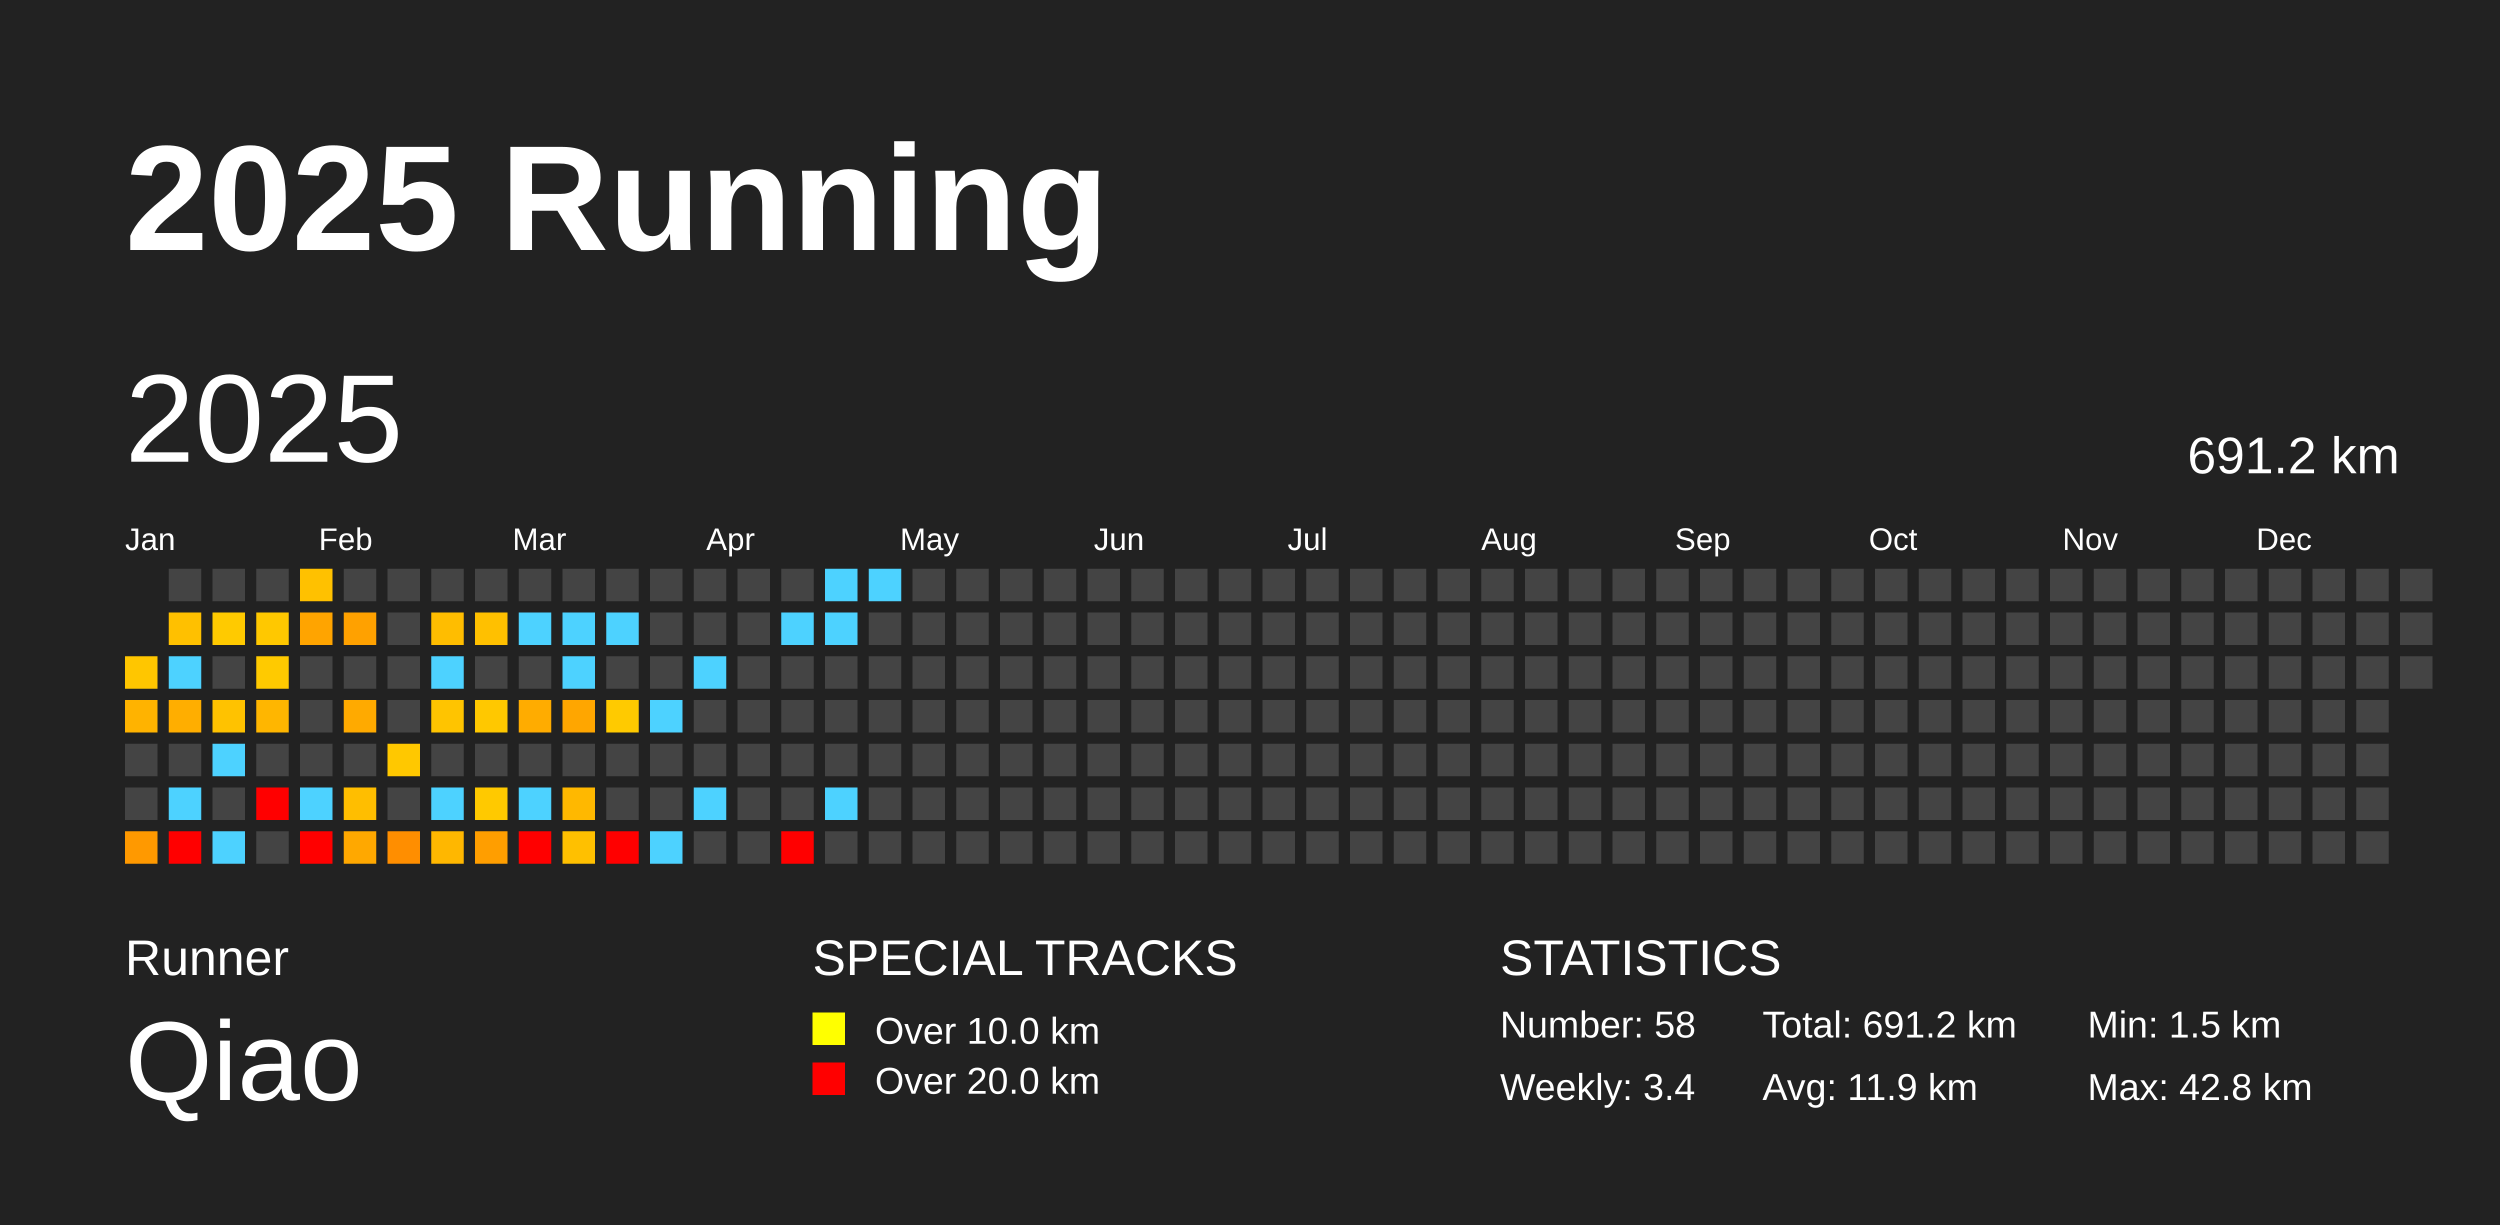
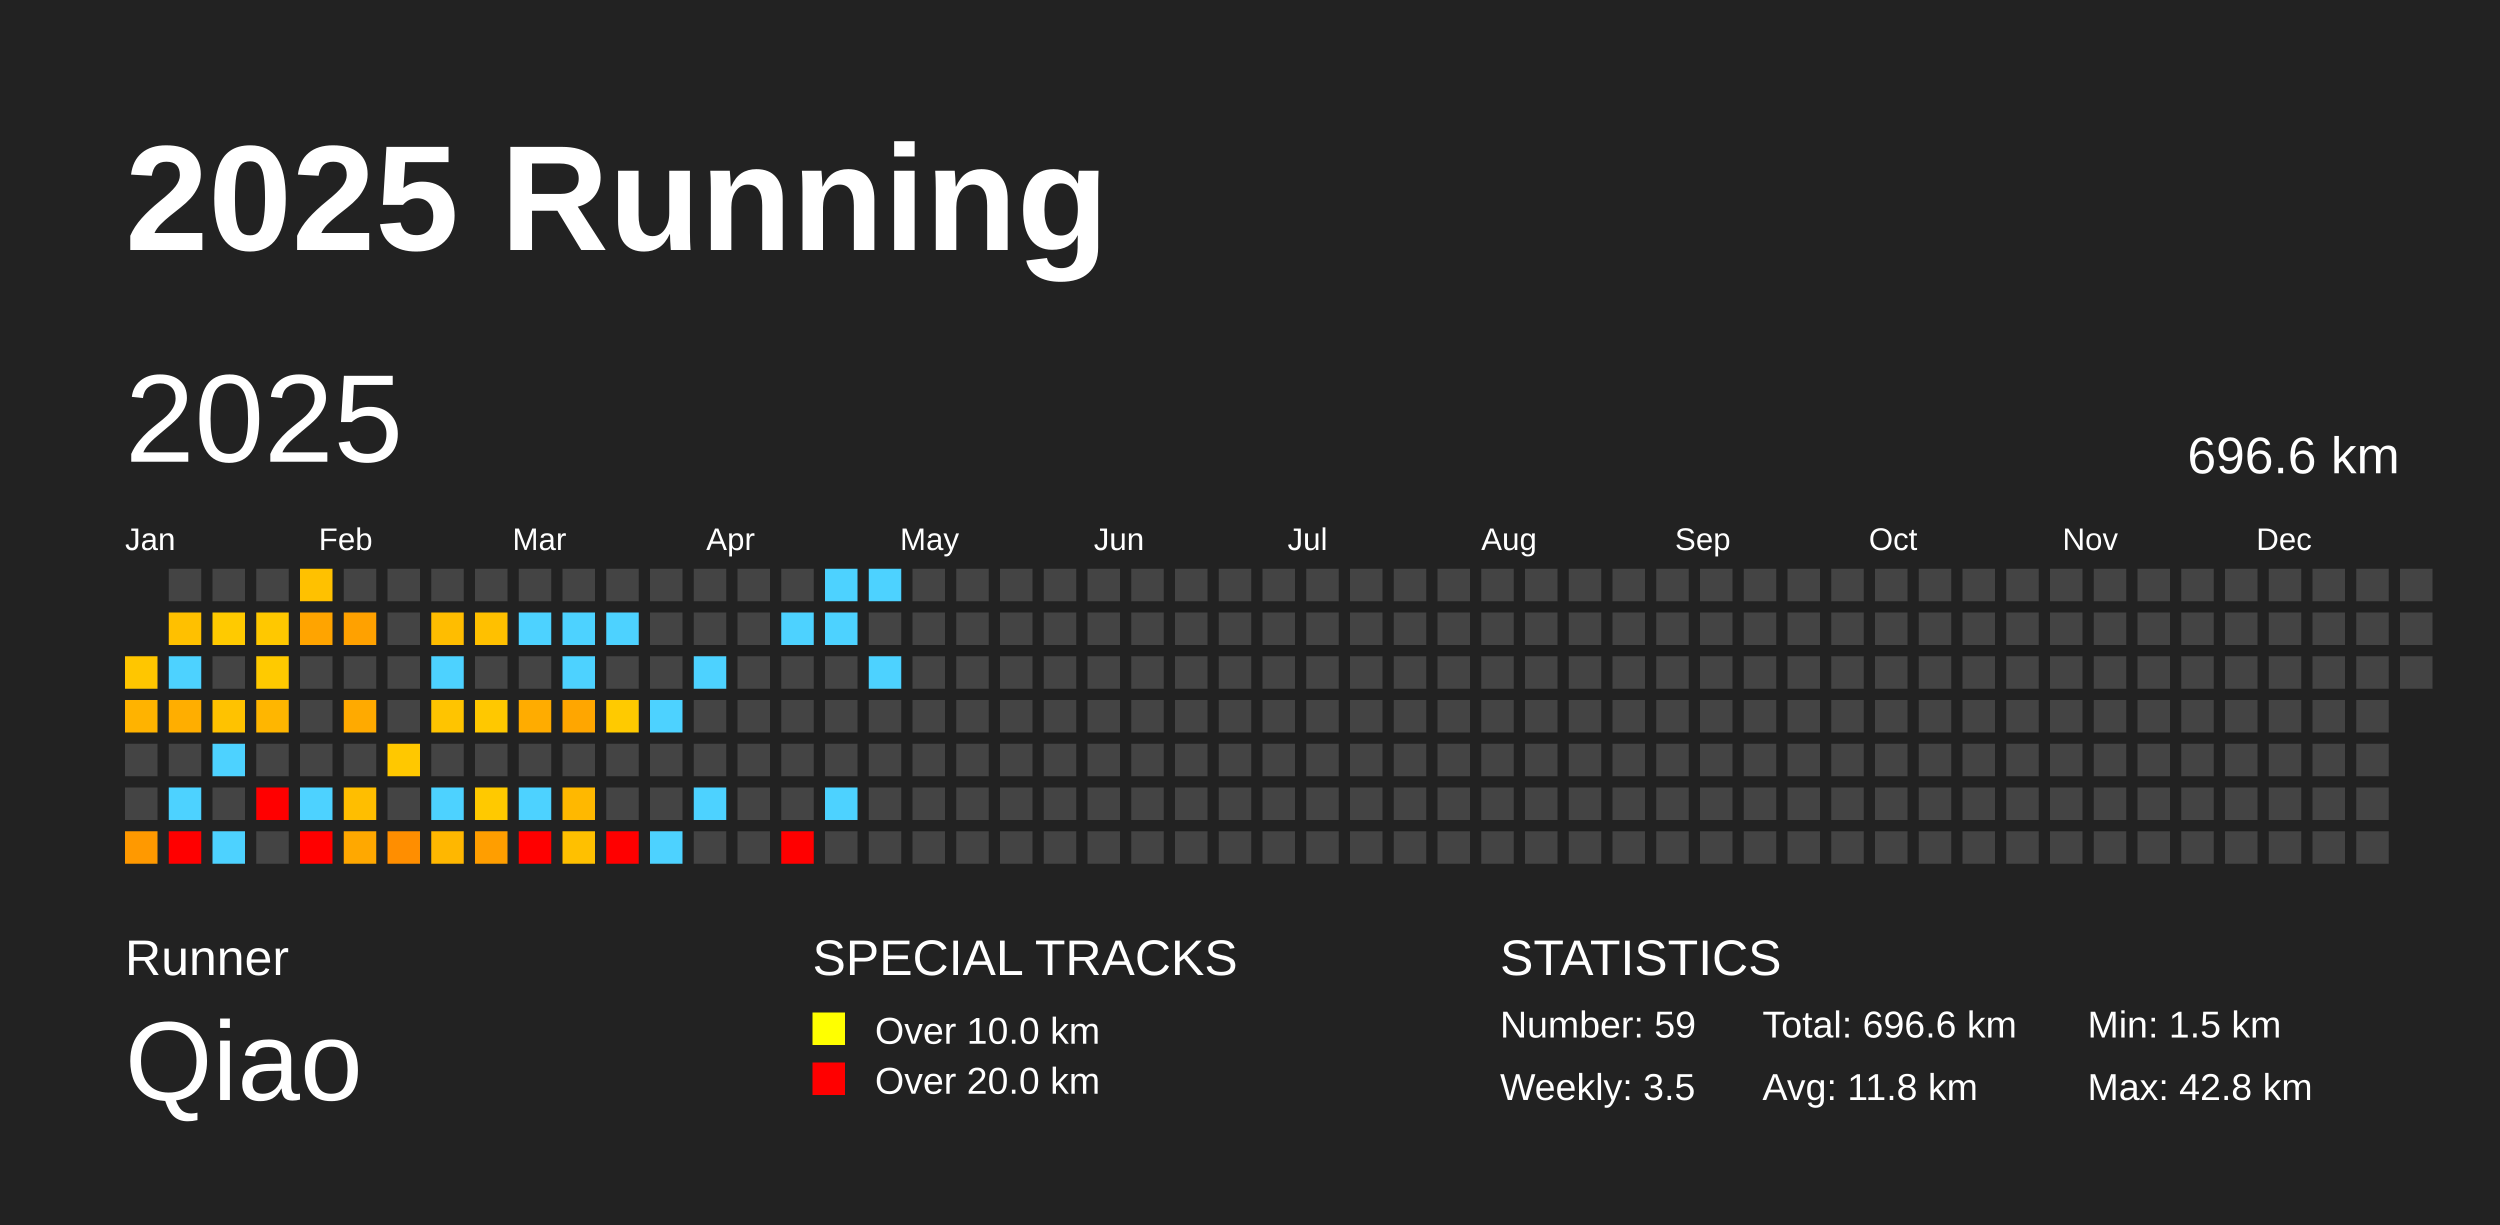
<svg xmlns="http://www.w3.org/2000/svg" baseProfile="full" height="98mm" version="1.1" viewBox="0,0,200,98" width="200mm">
  <defs />
  <rect fill="#222222" height="98" width="200" x="0" y="0" />
  <text fill="#FFFFFF" style="font-size:12px; font-family:Arial; font-weight:bold;" x="10" y="20">2025 Running</text>
  <text fill="#FFFFFF" style="font-size:4px; font-family:Arial" x="10" y="78">Runner</text>
  <text fill="#FFFFFF" style="font-size:9px; font-family:Arial" x="10" y="88">Qiao</text>
  <text fill="#FFFFFF" style="font-size:4px; font-family:Arial" x="65" y="78">SPECIAL TRACKS</text>
  <rect fill="yellow" height="2.6" width="2.6" x="65" y="81" />
  <text fill="#FFFFFF" style="font-size:3px; font-family:Arial" x="70" y="83.5">Over 10.0 km</text>
  <rect fill="red" height="2.6" width="2.6" x="65" y="85" />
  <text fill="#FFFFFF" style="font-size:3px; font-family:Arial" x="70" y="87.5">Over 20.0 km</text>
  <text fill="#FFFFFF" style="font-size:4px; font-family:Arial" x="120" y="78">STATISTICS</text>
-   <text fill="#FFFFFF" style="font-size:3px; font-family:Arial" x="120" y="83">Number: 58</text>
-   <text fill="#FFFFFF" style="font-size:3px; font-family:Arial" x="120" y="88">Weekly: 3.4</text>
-   <text fill="#FFFFFF" style="font-size:3px; font-family:Arial" x="141" y="83">Total: 691.2 km</text>
-   <text fill="#FFFFFF" style="font-size:3px; font-family:Arial" x="141" y="88">Avg: 11.9 km</text>
+   <text fill="#FFFFFF" style="font-size:3px; font-family:Arial" x="120" y="83">Number: 59</text>
+   <text fill="#FFFFFF" style="font-size:3px; font-family:Arial" x="120" y="88">Weekly: 3.5</text>
+   <text fill="#FFFFFF" style="font-size:3px; font-family:Arial" x="141" y="83">Total: 696.6 km</text>
+   <text fill="#FFFFFF" style="font-size:3px; font-family:Arial" x="141" y="88">Avg: 11.8 km</text>
  <text fill="#FFFFFF" style="font-size:3px; font-family:Arial" x="167" y="83">Min: 1.5 km</text>
  <text fill="#FFFFFF" style="font-size:3px; font-family:Arial" x="167" y="88">Max: 42.8 km</text>
  <text dominant-baseline="hanging" fill="#FFFFFF" style="font-size:10.0px; font-family:Arial;" x="10" y="30">2025</text>
-   <text dominant-baseline="hanging" fill="#FFFFFF" style="font-size:4.125px; font-family:Arial;" x="175" y="35">691.2 km</text>
+   <text dominant-baseline="hanging" fill="#FFFFFF" style="font-size:4.125px; font-family:Arial;" x="175" y="35">696.6 km</text>
  <text fill="#FFFFFF" style="font-size:2.5px; font-family:Arial" x="10.0" y="44">Jan</text>
  <text fill="#FFFFFF" style="font-size:2.5px; font-family:Arial" x="25.5" y="44">Feb</text>
  <text fill="#FFFFFF" style="font-size:2.5px; font-family:Arial" x="41.0" y="44">Mar</text>
  <text fill="#FFFFFF" style="font-size:2.5px; font-family:Arial" x="56.5" y="44">Apr</text>
  <text fill="#FFFFFF" style="font-size:2.5px; font-family:Arial" x="72.0" y="44">May</text>
  <text fill="#FFFFFF" style="font-size:2.5px; font-family:Arial" x="87.5" y="44">Jun</text>
  <text fill="#FFFFFF" style="font-size:2.5px; font-family:Arial" x="103.0" y="44">Jul</text>
  <text fill="#FFFFFF" style="font-size:2.5px; font-family:Arial" x="118.5" y="44">Aug</text>
  <text fill="#FFFFFF" style="font-size:2.5px; font-family:Arial" x="134.0" y="44">Sep</text>
  <text fill="#FFFFFF" style="font-size:2.5px; font-family:Arial" x="149.5" y="44">Oct</text>
  <text fill="#FFFFFF" style="font-size:2.5px; font-family:Arial" x="165.0" y="44">Nov</text>
  <text fill="#FFFFFF" style="font-size:2.5px; font-family:Arial" x="180.5" y="44">Dec</text>
  <rect fill="#ffc600" height="2.6" width="2.6" x="10.0" y="52.5" />
  <rect fill="#ffb300" height="2.6" width="2.6" x="10.0" y="56.0" />
  <rect fill="#444444" height="2.6" width="2.6" x="10.0" y="59.5" />
  <rect fill="#444444" height="2.6" width="2.6" x="10.0" y="63.0" />
  <rect fill="#ff9900" height="2.6" width="2.6" x="10.0" y="66.5" />
  <rect fill="#444444" height="2.6" width="2.6" x="13.5" y="45.5" />
  <rect fill="#ffc000" height="2.6" width="2.6" x="13.5" y="49.0" />
  <rect fill="#4dd2ff" height="2.6" width="2.6" x="13.5" y="52.5" />
  <rect fill="#ffae00" height="2.6" width="2.6" x="13.5" y="56.0" />
  <rect fill="#444444" height="2.6" width="2.6" x="13.5" y="59.5" />
  <rect fill="#4dd2ff" height="2.6" width="2.6" x="13.5" y="63.0" />
  <rect fill="red" height="2.6" width="2.6" x="13.5" y="66.5" />
  <rect fill="#444444" height="2.6" width="2.6" x="17.0" y="45.5" />
  <rect fill="#ffca00" height="2.6" width="2.6" x="17.0" y="49.0" />
  <rect fill="#444444" height="2.6" width="2.6" x="17.0" y="52.5" />
  <rect fill="#ffc200" height="2.6" width="2.6" x="17.0" y="56.0" />
  <rect fill="#4dd2ff" height="2.6" width="2.6" x="17.0" y="59.5" />
  <rect fill="#444444" height="2.6" width="2.6" x="17.0" y="63.0" />
  <rect fill="#4dd2ff" height="2.6" width="2.6" x="17.0" y="66.5" />
  <rect fill="#444444" height="2.6" width="2.6" x="20.5" y="45.5" />
  <rect fill="#ffc800" height="2.6" width="2.6" x="20.5" y="49.0" />
  <rect fill="#ffca00" height="2.6" width="2.6" x="20.5" y="52.5" />
  <rect fill="#ffb600" height="2.6" width="2.6" x="20.5" y="56.0" />
  <rect fill="#444444" height="2.6" width="2.6" x="20.5" y="59.5" />
  <rect fill="red" height="2.6" width="2.6" x="20.5" y="63.0" />
  <rect fill="#444444" height="2.6" width="2.6" x="20.5" y="66.5" />
  <rect fill="#ffc100" height="2.6" width="2.6" x="24.0" y="45.5" />
  <rect fill="#ffa400" height="2.6" width="2.6" x="24.0" y="49.0" />
  <rect fill="#444444" height="2.6" width="2.6" x="24.0" y="52.5" />
  <rect fill="#444444" height="2.6" width="2.6" x="24.0" y="56.0" />
  <rect fill="#444444" height="2.6" width="2.6" x="24.0" y="59.5" />
  <rect fill="#4dd2ff" height="2.6" width="2.6" x="24.0" y="63.0" />
  <rect fill="red" height="2.6" width="2.6" x="24.0" y="66.5" />
  <rect fill="#444444" height="2.6" width="2.6" x="27.5" y="45.5" />
  <rect fill="#ffa100" height="2.6" width="2.6" x="27.5" y="49.0" />
  <rect fill="#444444" height="2.6" width="2.6" x="27.5" y="52.5" />
  <rect fill="#ffaa00" height="2.6" width="2.6" x="27.5" y="56.0" />
  <rect fill="#444444" height="2.6" width="2.6" x="27.5" y="59.5" />
  <rect fill="#ffbe00" height="2.6" width="2.6" x="27.5" y="63.0" />
  <rect fill="#ffa800" height="2.6" width="2.6" x="27.5" y="66.5" />
  <rect fill="#444444" height="2.6" width="2.6" x="31.0" y="45.5" />
  <rect fill="#444444" height="2.6" width="2.6" x="31.0" y="49.0" />
  <rect fill="#444444" height="2.6" width="2.6" x="31.0" y="52.5" />
  <rect fill="#444444" height="2.6" width="2.6" x="31.0" y="56.0" />
  <rect fill="#ffc800" height="2.6" width="2.6" x="31.0" y="59.5" />
  <rect fill="#444444" height="2.6" width="2.6" x="31.0" y="63.0" />
  <rect fill="#ff8e00" height="2.6" width="2.6" x="31.0" y="66.5" />
  <rect fill="#444444" height="2.6" width="2.6" x="34.5" y="45.5" />
  <rect fill="#ffbd00" height="2.6" width="2.6" x="34.5" y="49.0" />
  <rect fill="#4dd2ff" height="2.6" width="2.6" x="34.5" y="52.5" />
  <rect fill="#ffc400" height="2.6" width="2.6" x="34.5" y="56.0" />
  <rect fill="#444444" height="2.6" width="2.6" x="34.5" y="59.5" />
  <rect fill="#4dd2ff" height="2.6" width="2.6" x="34.5" y="63.0" />
  <rect fill="#ffb700" height="2.6" width="2.6" x="34.5" y="66.5" />
  <rect fill="#444444" height="2.6" width="2.6" x="38.0" y="45.5" />
  <rect fill="#ffc000" height="2.6" width="2.6" x="38.0" y="49.0" />
  <rect fill="#444444" height="2.6" width="2.6" x="38.0" y="52.5" />
  <rect fill="#ffc800" height="2.6" width="2.6" x="38.0" y="56.0" />
  <rect fill="#444444" height="2.6" width="2.6" x="38.0" y="59.5" />
  <rect fill="#ffc900" height="2.6" width="2.6" x="38.0" y="63.0" />
  <rect fill="#ff9e00" height="2.6" width="2.6" x="38.0" y="66.5" />
  <rect fill="#444444" height="2.6" width="2.6" x="41.5" y="45.5" />
  <rect fill="#4dd2ff" height="2.6" width="2.6" x="41.5" y="49.0" />
  <rect fill="#444444" height="2.6" width="2.6" x="41.5" y="52.5" />
  <rect fill="#ffac00" height="2.6" width="2.6" x="41.5" y="56.0" />
  <rect fill="#444444" height="2.6" width="2.6" x="41.5" y="59.5" />
  <rect fill="#4dd2ff" height="2.6" width="2.6" x="41.5" y="63.0" />
  <rect fill="red" height="2.6" width="2.6" x="41.5" y="66.5" />
  <rect fill="#444444" height="2.6" width="2.6" x="45.0" y="45.5" />
  <rect fill="#4dd2ff" height="2.6" width="2.6" x="45.0" y="49.0" />
  <rect fill="#4dd2ff" height="2.6" width="2.6" x="45.0" y="52.5" />
  <rect fill="#ffa600" height="2.6" width="2.6" x="45.0" y="56.0" />
  <rect fill="#444444" height="2.6" width="2.6" x="45.0" y="59.5" />
  <rect fill="#ffb800" height="2.6" width="2.6" x="45.0" y="63.0" />
  <rect fill="#ffc000" height="2.6" width="2.6" x="45.0" y="66.5" />
  <rect fill="#444444" height="2.6" width="2.6" x="48.5" y="45.5" />
  <rect fill="#4dd2ff" height="2.6" width="2.6" x="48.5" y="49.0" />
  <rect fill="#444444" height="2.6" width="2.6" x="48.5" y="52.5" />
  <rect fill="#ffca00" height="2.6" width="2.6" x="48.5" y="56.0" />
  <rect fill="#444444" height="2.6" width="2.6" x="48.5" y="59.5" />
  <rect fill="#444444" height="2.6" width="2.6" x="48.5" y="63.0" />
  <rect fill="red" height="2.6" width="2.6" x="48.5" y="66.5" />
  <rect fill="#444444" height="2.6" width="2.6" x="52.0" y="45.5" />
  <rect fill="#444444" height="2.6" width="2.6" x="52.0" y="49.0" />
  <rect fill="#444444" height="2.6" width="2.6" x="52.0" y="52.5" />
  <rect fill="#4dd2ff" height="2.6" width="2.6" x="52.0" y="56.0" />
  <rect fill="#444444" height="2.6" width="2.6" x="52.0" y="59.5" />
  <rect fill="#444444" height="2.6" width="2.6" x="52.0" y="63.0" />
  <rect fill="#4dd2ff" height="2.6" width="2.6" x="52.0" y="66.5" />
  <rect fill="#444444" height="2.6" width="2.6" x="55.5" y="45.5" />
  <rect fill="#444444" height="2.6" width="2.6" x="55.5" y="49.0" />
  <rect fill="#4dd2ff" height="2.6" width="2.6" x="55.5" y="52.5" />
  <rect fill="#444444" height="2.6" width="2.6" x="55.5" y="56.0" />
  <rect fill="#444444" height="2.6" width="2.6" x="55.5" y="59.5" />
  <rect fill="#4dd2ff" height="2.6" width="2.6" x="55.5" y="63.0" />
  <rect fill="#444444" height="2.6" width="2.6" x="55.5" y="66.5" />
  <rect fill="#444444" height="2.6" width="2.6" x="59.0" y="45.5" />
  <rect fill="#444444" height="2.6" width="2.6" x="59.0" y="49.0" />
  <rect fill="#444444" height="2.6" width="2.6" x="59.0" y="52.5" />
  <rect fill="#444444" height="2.6" width="2.6" x="59.0" y="56.0" />
  <rect fill="#444444" height="2.6" width="2.6" x="59.0" y="59.5" />
  <rect fill="#444444" height="2.6" width="2.6" x="59.0" y="63.0" />
  <rect fill="#444444" height="2.6" width="2.6" x="59.0" y="66.5" />
  <rect fill="#444444" height="2.6" width="2.6" x="62.5" y="45.5" />
  <rect fill="#4dd2ff" height="2.6" width="2.6" x="62.5" y="49.0" />
  <rect fill="#444444" height="2.6" width="2.6" x="62.5" y="52.5" />
  <rect fill="#444444" height="2.6" width="2.6" x="62.5" y="56.0" />
  <rect fill="#444444" height="2.6" width="2.6" x="62.5" y="59.5" />
  <rect fill="#444444" height="2.6" width="2.6" x="62.5" y="63.0" />
  <rect fill="red" height="2.6" width="2.6" x="62.5" y="66.5" />
  <rect fill="#4dd2ff" height="2.6" width="2.6" x="66.0" y="45.5" />
  <rect fill="#4dd2ff" height="2.6" width="2.6" x="66.0" y="49.0" />
  <rect fill="#444444" height="2.6" width="2.6" x="66.0" y="52.5" />
  <rect fill="#444444" height="2.6" width="2.6" x="66.0" y="56.0" />
  <rect fill="#444444" height="2.6" width="2.6" x="66.0" y="59.5" />
  <rect fill="#4dd2ff" height="2.6" width="2.6" x="66.0" y="63.0" />
  <rect fill="#444444" height="2.6" width="2.6" x="66.0" y="66.5" />
  <rect fill="#4dd2ff" height="2.6" width="2.6" x="69.5" y="45.5" />
  <rect fill="#444444" height="2.6" width="2.6" x="69.5" y="49.0" />
-   <rect fill="#444444" height="2.6" width="2.6" x="69.5" y="52.5" />
+   <rect fill="#4dd2ff" height="2.6" width="2.6" x="69.5" y="52.5" />
  <rect fill="#444444" height="2.6" width="2.6" x="69.5" y="56.0" />
  <rect fill="#444444" height="2.6" width="2.6" x="69.5" y="59.5" />
  <rect fill="#444444" height="2.6" width="2.6" x="69.5" y="63.0" />
  <rect fill="#444444" height="2.6" width="2.6" x="69.5" y="66.5" />
  <rect fill="#444444" height="2.6" width="2.6" x="73.0" y="45.5" />
  <rect fill="#444444" height="2.6" width="2.6" x="73.0" y="49.0" />
  <rect fill="#444444" height="2.6" width="2.6" x="73.0" y="52.5" />
  <rect fill="#444444" height="2.6" width="2.6" x="73.0" y="56.0" />
  <rect fill="#444444" height="2.6" width="2.6" x="73.0" y="59.5" />
  <rect fill="#444444" height="2.6" width="2.6" x="73.0" y="63.0" />
  <rect fill="#444444" height="2.6" width="2.6" x="73.0" y="66.5" />
  <rect fill="#444444" height="2.6" width="2.6" x="76.5" y="45.5" />
  <rect fill="#444444" height="2.6" width="2.6" x="76.5" y="49.0" />
  <rect fill="#444444" height="2.6" width="2.6" x="76.5" y="52.5" />
  <rect fill="#444444" height="2.6" width="2.6" x="76.5" y="56.0" />
  <rect fill="#444444" height="2.6" width="2.6" x="76.5" y="59.5" />
  <rect fill="#444444" height="2.6" width="2.6" x="76.5" y="63.0" />
  <rect fill="#444444" height="2.6" width="2.6" x="76.5" y="66.5" />
  <rect fill="#444444" height="2.6" width="2.6" x="80.0" y="45.5" />
  <rect fill="#444444" height="2.6" width="2.6" x="80.0" y="49.0" />
  <rect fill="#444444" height="2.6" width="2.6" x="80.0" y="52.5" />
  <rect fill="#444444" height="2.6" width="2.6" x="80.0" y="56.0" />
  <rect fill="#444444" height="2.6" width="2.6" x="80.0" y="59.5" />
  <rect fill="#444444" height="2.6" width="2.6" x="80.0" y="63.0" />
  <rect fill="#444444" height="2.6" width="2.6" x="80.0" y="66.5" />
  <rect fill="#444444" height="2.6" width="2.6" x="83.5" y="45.5" />
  <rect fill="#444444" height="2.6" width="2.6" x="83.5" y="49.0" />
  <rect fill="#444444" height="2.6" width="2.6" x="83.5" y="52.5" />
  <rect fill="#444444" height="2.6" width="2.6" x="83.5" y="56.0" />
  <rect fill="#444444" height="2.6" width="2.6" x="83.5" y="59.5" />
  <rect fill="#444444" height="2.6" width="2.6" x="83.5" y="63.0" />
  <rect fill="#444444" height="2.6" width="2.6" x="83.5" y="66.5" />
  <rect fill="#444444" height="2.6" width="2.6" x="87.0" y="45.5" />
  <rect fill="#444444" height="2.6" width="2.6" x="87.0" y="49.0" />
  <rect fill="#444444" height="2.6" width="2.6" x="87.0" y="52.5" />
  <rect fill="#444444" height="2.6" width="2.6" x="87.0" y="56.0" />
  <rect fill="#444444" height="2.6" width="2.6" x="87.0" y="59.5" />
  <rect fill="#444444" height="2.6" width="2.6" x="87.0" y="63.0" />
  <rect fill="#444444" height="2.6" width="2.6" x="87.0" y="66.5" />
  <rect fill="#444444" height="2.6" width="2.6" x="90.5" y="45.5" />
  <rect fill="#444444" height="2.6" width="2.6" x="90.5" y="49.0" />
  <rect fill="#444444" height="2.6" width="2.6" x="90.5" y="52.5" />
  <rect fill="#444444" height="2.6" width="2.6" x="90.5" y="56.0" />
  <rect fill="#444444" height="2.6" width="2.6" x="90.5" y="59.5" />
  <rect fill="#444444" height="2.6" width="2.6" x="90.5" y="63.0" />
  <rect fill="#444444" height="2.6" width="2.6" x="90.5" y="66.5" />
  <rect fill="#444444" height="2.6" width="2.6" x="94.0" y="45.5" />
  <rect fill="#444444" height="2.6" width="2.6" x="94.0" y="49.0" />
  <rect fill="#444444" height="2.6" width="2.6" x="94.0" y="52.5" />
  <rect fill="#444444" height="2.6" width="2.6" x="94.0" y="56.0" />
  <rect fill="#444444" height="2.6" width="2.6" x="94.0" y="59.5" />
  <rect fill="#444444" height="2.6" width="2.6" x="94.0" y="63.0" />
  <rect fill="#444444" height="2.6" width="2.6" x="94.0" y="66.5" />
  <rect fill="#444444" height="2.6" width="2.6" x="97.5" y="45.5" />
  <rect fill="#444444" height="2.6" width="2.6" x="97.5" y="49.0" />
  <rect fill="#444444" height="2.6" width="2.6" x="97.5" y="52.5" />
  <rect fill="#444444" height="2.6" width="2.6" x="97.5" y="56.0" />
  <rect fill="#444444" height="2.6" width="2.6" x="97.5" y="59.5" />
  <rect fill="#444444" height="2.6" width="2.6" x="97.5" y="63.0" />
  <rect fill="#444444" height="2.6" width="2.6" x="97.5" y="66.5" />
  <rect fill="#444444" height="2.6" width="2.6" x="101.0" y="45.5" />
  <rect fill="#444444" height="2.6" width="2.6" x="101.0" y="49.0" />
  <rect fill="#444444" height="2.6" width="2.6" x="101.0" y="52.5" />
  <rect fill="#444444" height="2.6" width="2.6" x="101.0" y="56.0" />
  <rect fill="#444444" height="2.6" width="2.6" x="101.0" y="59.5" />
  <rect fill="#444444" height="2.6" width="2.6" x="101.0" y="63.0" />
  <rect fill="#444444" height="2.6" width="2.6" x="101.0" y="66.5" />
  <rect fill="#444444" height="2.6" width="2.6" x="104.5" y="45.5" />
  <rect fill="#444444" height="2.6" width="2.6" x="104.5" y="49.0" />
  <rect fill="#444444" height="2.6" width="2.6" x="104.5" y="52.5" />
  <rect fill="#444444" height="2.6" width="2.6" x="104.5" y="56.0" />
  <rect fill="#444444" height="2.6" width="2.6" x="104.5" y="59.5" />
  <rect fill="#444444" height="2.6" width="2.6" x="104.5" y="63.0" />
  <rect fill="#444444" height="2.6" width="2.6" x="104.5" y="66.5" />
  <rect fill="#444444" height="2.6" width="2.6" x="108.0" y="45.5" />
  <rect fill="#444444" height="2.6" width="2.6" x="108.0" y="49.0" />
  <rect fill="#444444" height="2.6" width="2.6" x="108.0" y="52.5" />
  <rect fill="#444444" height="2.6" width="2.6" x="108.0" y="56.0" />
  <rect fill="#444444" height="2.6" width="2.6" x="108.0" y="59.5" />
  <rect fill="#444444" height="2.6" width="2.6" x="108.0" y="63.0" />
  <rect fill="#444444" height="2.6" width="2.6" x="108.0" y="66.5" />
  <rect fill="#444444" height="2.6" width="2.6" x="111.5" y="45.5" />
  <rect fill="#444444" height="2.6" width="2.6" x="111.5" y="49.0" />
  <rect fill="#444444" height="2.6" width="2.6" x="111.5" y="52.5" />
  <rect fill="#444444" height="2.6" width="2.6" x="111.5" y="56.0" />
  <rect fill="#444444" height="2.6" width="2.6" x="111.5" y="59.5" />
  <rect fill="#444444" height="2.6" width="2.6" x="111.5" y="63.0" />
  <rect fill="#444444" height="2.6" width="2.6" x="111.5" y="66.5" />
  <rect fill="#444444" height="2.6" width="2.6" x="115.0" y="45.5" />
  <rect fill="#444444" height="2.6" width="2.6" x="115.0" y="49.0" />
  <rect fill="#444444" height="2.6" width="2.6" x="115.0" y="52.5" />
  <rect fill="#444444" height="2.6" width="2.6" x="115.0" y="56.0" />
  <rect fill="#444444" height="2.6" width="2.6" x="115.0" y="59.5" />
  <rect fill="#444444" height="2.6" width="2.6" x="115.0" y="63.0" />
  <rect fill="#444444" height="2.6" width="2.6" x="115.0" y="66.5" />
  <rect fill="#444444" height="2.6" width="2.6" x="118.5" y="45.5" />
  <rect fill="#444444" height="2.6" width="2.6" x="118.5" y="49.0" />
  <rect fill="#444444" height="2.6" width="2.6" x="118.5" y="52.5" />
  <rect fill="#444444" height="2.6" width="2.6" x="118.5" y="56.0" />
  <rect fill="#444444" height="2.6" width="2.6" x="118.5" y="59.5" />
  <rect fill="#444444" height="2.6" width="2.6" x="118.5" y="63.0" />
  <rect fill="#444444" height="2.6" width="2.6" x="118.5" y="66.5" />
  <rect fill="#444444" height="2.6" width="2.6" x="122.0" y="45.5" />
  <rect fill="#444444" height="2.6" width="2.6" x="122.0" y="49.0" />
  <rect fill="#444444" height="2.6" width="2.6" x="122.0" y="52.5" />
  <rect fill="#444444" height="2.6" width="2.6" x="122.0" y="56.0" />
  <rect fill="#444444" height="2.6" width="2.6" x="122.0" y="59.5" />
  <rect fill="#444444" height="2.6" width="2.6" x="122.0" y="63.0" />
  <rect fill="#444444" height="2.6" width="2.6" x="122.0" y="66.5" />
  <rect fill="#444444" height="2.6" width="2.6" x="125.5" y="45.5" />
  <rect fill="#444444" height="2.6" width="2.6" x="125.5" y="49.0" />
  <rect fill="#444444" height="2.6" width="2.6" x="125.5" y="52.5" />
  <rect fill="#444444" height="2.6" width="2.6" x="125.5" y="56.0" />
  <rect fill="#444444" height="2.6" width="2.6" x="125.5" y="59.5" />
  <rect fill="#444444" height="2.6" width="2.6" x="125.5" y="63.0" />
  <rect fill="#444444" height="2.6" width="2.6" x="125.5" y="66.5" />
  <rect fill="#444444" height="2.6" width="2.6" x="129.0" y="45.5" />
  <rect fill="#444444" height="2.6" width="2.6" x="129.0" y="49.0" />
  <rect fill="#444444" height="2.6" width="2.6" x="129.0" y="52.5" />
  <rect fill="#444444" height="2.6" width="2.6" x="129.0" y="56.0" />
  <rect fill="#444444" height="2.6" width="2.6" x="129.0" y="59.5" />
  <rect fill="#444444" height="2.6" width="2.6" x="129.0" y="63.0" />
  <rect fill="#444444" height="2.6" width="2.6" x="129.0" y="66.5" />
  <rect fill="#444444" height="2.6" width="2.6" x="132.5" y="45.5" />
  <rect fill="#444444" height="2.6" width="2.6" x="132.5" y="49.0" />
  <rect fill="#444444" height="2.6" width="2.6" x="132.5" y="52.5" />
  <rect fill="#444444" height="2.6" width="2.6" x="132.5" y="56.0" />
  <rect fill="#444444" height="2.6" width="2.6" x="132.5" y="59.5" />
  <rect fill="#444444" height="2.6" width="2.6" x="132.5" y="63.0" />
  <rect fill="#444444" height="2.6" width="2.6" x="132.5" y="66.5" />
  <rect fill="#444444" height="2.6" width="2.6" x="136.0" y="45.5" />
  <rect fill="#444444" height="2.6" width="2.6" x="136.0" y="49.0" />
  <rect fill="#444444" height="2.6" width="2.6" x="136.0" y="52.5" />
  <rect fill="#444444" height="2.6" width="2.6" x="136.0" y="56.0" />
  <rect fill="#444444" height="2.6" width="2.6" x="136.0" y="59.5" />
  <rect fill="#444444" height="2.6" width="2.6" x="136.0" y="63.0" />
  <rect fill="#444444" height="2.6" width="2.6" x="136.0" y="66.5" />
  <rect fill="#444444" height="2.6" width="2.6" x="139.5" y="45.5" />
  <rect fill="#444444" height="2.6" width="2.6" x="139.5" y="49.0" />
  <rect fill="#444444" height="2.6" width="2.6" x="139.5" y="52.5" />
  <rect fill="#444444" height="2.6" width="2.6" x="139.5" y="56.0" />
  <rect fill="#444444" height="2.6" width="2.6" x="139.5" y="59.5" />
  <rect fill="#444444" height="2.6" width="2.6" x="139.5" y="63.0" />
  <rect fill="#444444" height="2.6" width="2.6" x="139.5" y="66.5" />
  <rect fill="#444444" height="2.6" width="2.6" x="143.0" y="45.5" />
  <rect fill="#444444" height="2.6" width="2.6" x="143.0" y="49.0" />
  <rect fill="#444444" height="2.6" width="2.6" x="143.0" y="52.5" />
  <rect fill="#444444" height="2.6" width="2.6" x="143.0" y="56.0" />
  <rect fill="#444444" height="2.6" width="2.6" x="143.0" y="59.5" />
  <rect fill="#444444" height="2.6" width="2.6" x="143.0" y="63.0" />
  <rect fill="#444444" height="2.6" width="2.6" x="143.0" y="66.5" />
  <rect fill="#444444" height="2.6" width="2.6" x="146.5" y="45.5" />
  <rect fill="#444444" height="2.6" width="2.6" x="146.5" y="49.0" />
  <rect fill="#444444" height="2.6" width="2.6" x="146.5" y="52.5" />
  <rect fill="#444444" height="2.6" width="2.6" x="146.5" y="56.0" />
  <rect fill="#444444" height="2.6" width="2.6" x="146.5" y="59.5" />
  <rect fill="#444444" height="2.6" width="2.6" x="146.5" y="63.0" />
  <rect fill="#444444" height="2.6" width="2.6" x="146.5" y="66.5" />
  <rect fill="#444444" height="2.6" width="2.6" x="150.0" y="45.5" />
  <rect fill="#444444" height="2.6" width="2.6" x="150.0" y="49.0" />
  <rect fill="#444444" height="2.6" width="2.6" x="150.0" y="52.5" />
  <rect fill="#444444" height="2.6" width="2.6" x="150.0" y="56.0" />
  <rect fill="#444444" height="2.6" width="2.6" x="150.0" y="59.5" />
  <rect fill="#444444" height="2.6" width="2.6" x="150.0" y="63.0" />
  <rect fill="#444444" height="2.6" width="2.6" x="150.0" y="66.5" />
  <rect fill="#444444" height="2.6" width="2.6" x="153.5" y="45.5" />
  <rect fill="#444444" height="2.6" width="2.6" x="153.5" y="49.0" />
  <rect fill="#444444" height="2.6" width="2.6" x="153.5" y="52.5" />
  <rect fill="#444444" height="2.6" width="2.6" x="153.5" y="56.0" />
  <rect fill="#444444" height="2.6" width="2.6" x="153.5" y="59.5" />
  <rect fill="#444444" height="2.6" width="2.6" x="153.5" y="63.0" />
  <rect fill="#444444" height="2.6" width="2.6" x="153.5" y="66.5" />
  <rect fill="#444444" height="2.6" width="2.6" x="157.0" y="45.5" />
  <rect fill="#444444" height="2.6" width="2.6" x="157.0" y="49.0" />
  <rect fill="#444444" height="2.6" width="2.6" x="157.0" y="52.5" />
  <rect fill="#444444" height="2.6" width="2.6" x="157.0" y="56.0" />
  <rect fill="#444444" height="2.6" width="2.6" x="157.0" y="59.5" />
  <rect fill="#444444" height="2.6" width="2.6" x="157.0" y="63.0" />
  <rect fill="#444444" height="2.6" width="2.6" x="157.0" y="66.5" />
  <rect fill="#444444" height="2.6" width="2.6" x="160.5" y="45.5" />
  <rect fill="#444444" height="2.6" width="2.6" x="160.5" y="49.0" />
  <rect fill="#444444" height="2.6" width="2.6" x="160.5" y="52.5" />
  <rect fill="#444444" height="2.6" width="2.6" x="160.5" y="56.0" />
  <rect fill="#444444" height="2.6" width="2.6" x="160.5" y="59.5" />
  <rect fill="#444444" height="2.6" width="2.6" x="160.5" y="63.0" />
  <rect fill="#444444" height="2.6" width="2.6" x="160.5" y="66.5" />
  <rect fill="#444444" height="2.6" width="2.6" x="164.0" y="45.5" />
  <rect fill="#444444" height="2.6" width="2.6" x="164.0" y="49.0" />
  <rect fill="#444444" height="2.6" width="2.6" x="164.0" y="52.5" />
  <rect fill="#444444" height="2.6" width="2.6" x="164.0" y="56.0" />
  <rect fill="#444444" height="2.6" width="2.6" x="164.0" y="59.5" />
  <rect fill="#444444" height="2.6" width="2.6" x="164.0" y="63.0" />
  <rect fill="#444444" height="2.6" width="2.6" x="164.0" y="66.5" />
  <rect fill="#444444" height="2.6" width="2.6" x="167.5" y="45.5" />
  <rect fill="#444444" height="2.6" width="2.6" x="167.5" y="49.0" />
  <rect fill="#444444" height="2.6" width="2.6" x="167.5" y="52.5" />
  <rect fill="#444444" height="2.6" width="2.6" x="167.5" y="56.0" />
  <rect fill="#444444" height="2.6" width="2.6" x="167.5" y="59.5" />
  <rect fill="#444444" height="2.6" width="2.6" x="167.5" y="63.0" />
  <rect fill="#444444" height="2.6" width="2.6" x="167.5" y="66.5" />
  <rect fill="#444444" height="2.6" width="2.6" x="171.0" y="45.5" />
  <rect fill="#444444" height="2.6" width="2.6" x="171.0" y="49.0" />
  <rect fill="#444444" height="2.6" width="2.6" x="171.0" y="52.5" />
  <rect fill="#444444" height="2.6" width="2.6" x="171.0" y="56.0" />
  <rect fill="#444444" height="2.6" width="2.6" x="171.0" y="59.5" />
  <rect fill="#444444" height="2.6" width="2.6" x="171.0" y="63.0" />
  <rect fill="#444444" height="2.6" width="2.6" x="171.0" y="66.5" />
  <rect fill="#444444" height="2.6" width="2.6" x="174.5" y="45.5" />
  <rect fill="#444444" height="2.6" width="2.6" x="174.5" y="49.0" />
  <rect fill="#444444" height="2.6" width="2.6" x="174.5" y="52.5" />
  <rect fill="#444444" height="2.6" width="2.6" x="174.5" y="56.0" />
  <rect fill="#444444" height="2.6" width="2.6" x="174.5" y="59.5" />
  <rect fill="#444444" height="2.6" width="2.6" x="174.5" y="63.0" />
  <rect fill="#444444" height="2.6" width="2.6" x="174.5" y="66.5" />
  <rect fill="#444444" height="2.6" width="2.6" x="178.0" y="45.5" />
  <rect fill="#444444" height="2.6" width="2.6" x="178.0" y="49.0" />
  <rect fill="#444444" height="2.6" width="2.6" x="178.0" y="52.5" />
  <rect fill="#444444" height="2.6" width="2.6" x="178.0" y="56.0" />
  <rect fill="#444444" height="2.6" width="2.6" x="178.0" y="59.5" />
  <rect fill="#444444" height="2.6" width="2.6" x="178.0" y="63.0" />
  <rect fill="#444444" height="2.6" width="2.6" x="178.0" y="66.5" />
  <rect fill="#444444" height="2.6" width="2.6" x="181.5" y="45.5" />
  <rect fill="#444444" height="2.6" width="2.6" x="181.5" y="49.0" />
  <rect fill="#444444" height="2.6" width="2.6" x="181.5" y="52.5" />
  <rect fill="#444444" height="2.6" width="2.6" x="181.5" y="56.0" />
  <rect fill="#444444" height="2.6" width="2.6" x="181.5" y="59.5" />
  <rect fill="#444444" height="2.6" width="2.6" x="181.5" y="63.0" />
  <rect fill="#444444" height="2.6" width="2.6" x="181.5" y="66.5" />
  <rect fill="#444444" height="2.6" width="2.6" x="185.0" y="45.5" />
  <rect fill="#444444" height="2.6" width="2.6" x="185.0" y="49.0" />
  <rect fill="#444444" height="2.6" width="2.6" x="185.0" y="52.5" />
  <rect fill="#444444" height="2.6" width="2.6" x="185.0" y="56.0" />
  <rect fill="#444444" height="2.6" width="2.6" x="185.0" y="59.5" />
  <rect fill="#444444" height="2.6" width="2.6" x="185.0" y="63.0" />
  <rect fill="#444444" height="2.6" width="2.6" x="185.0" y="66.5" />
  <rect fill="#444444" height="2.6" width="2.6" x="188.5" y="45.5" />
  <rect fill="#444444" height="2.6" width="2.6" x="188.5" y="49.0" />
  <rect fill="#444444" height="2.6" width="2.6" x="188.5" y="52.5" />
  <rect fill="#444444" height="2.6" width="2.6" x="188.5" y="56.0" />
  <rect fill="#444444" height="2.6" width="2.6" x="188.5" y="59.5" />
  <rect fill="#444444" height="2.6" width="2.6" x="188.5" y="63.0" />
  <rect fill="#444444" height="2.6" width="2.6" x="188.5" y="66.5" />
  <rect fill="#444444" height="2.6" width="2.6" x="192.0" y="45.5" />
  <rect fill="#444444" height="2.6" width="2.6" x="192.0" y="49.0" />
  <rect fill="#444444" height="2.6" width="2.6" x="192.0" y="52.5" />
</svg>
